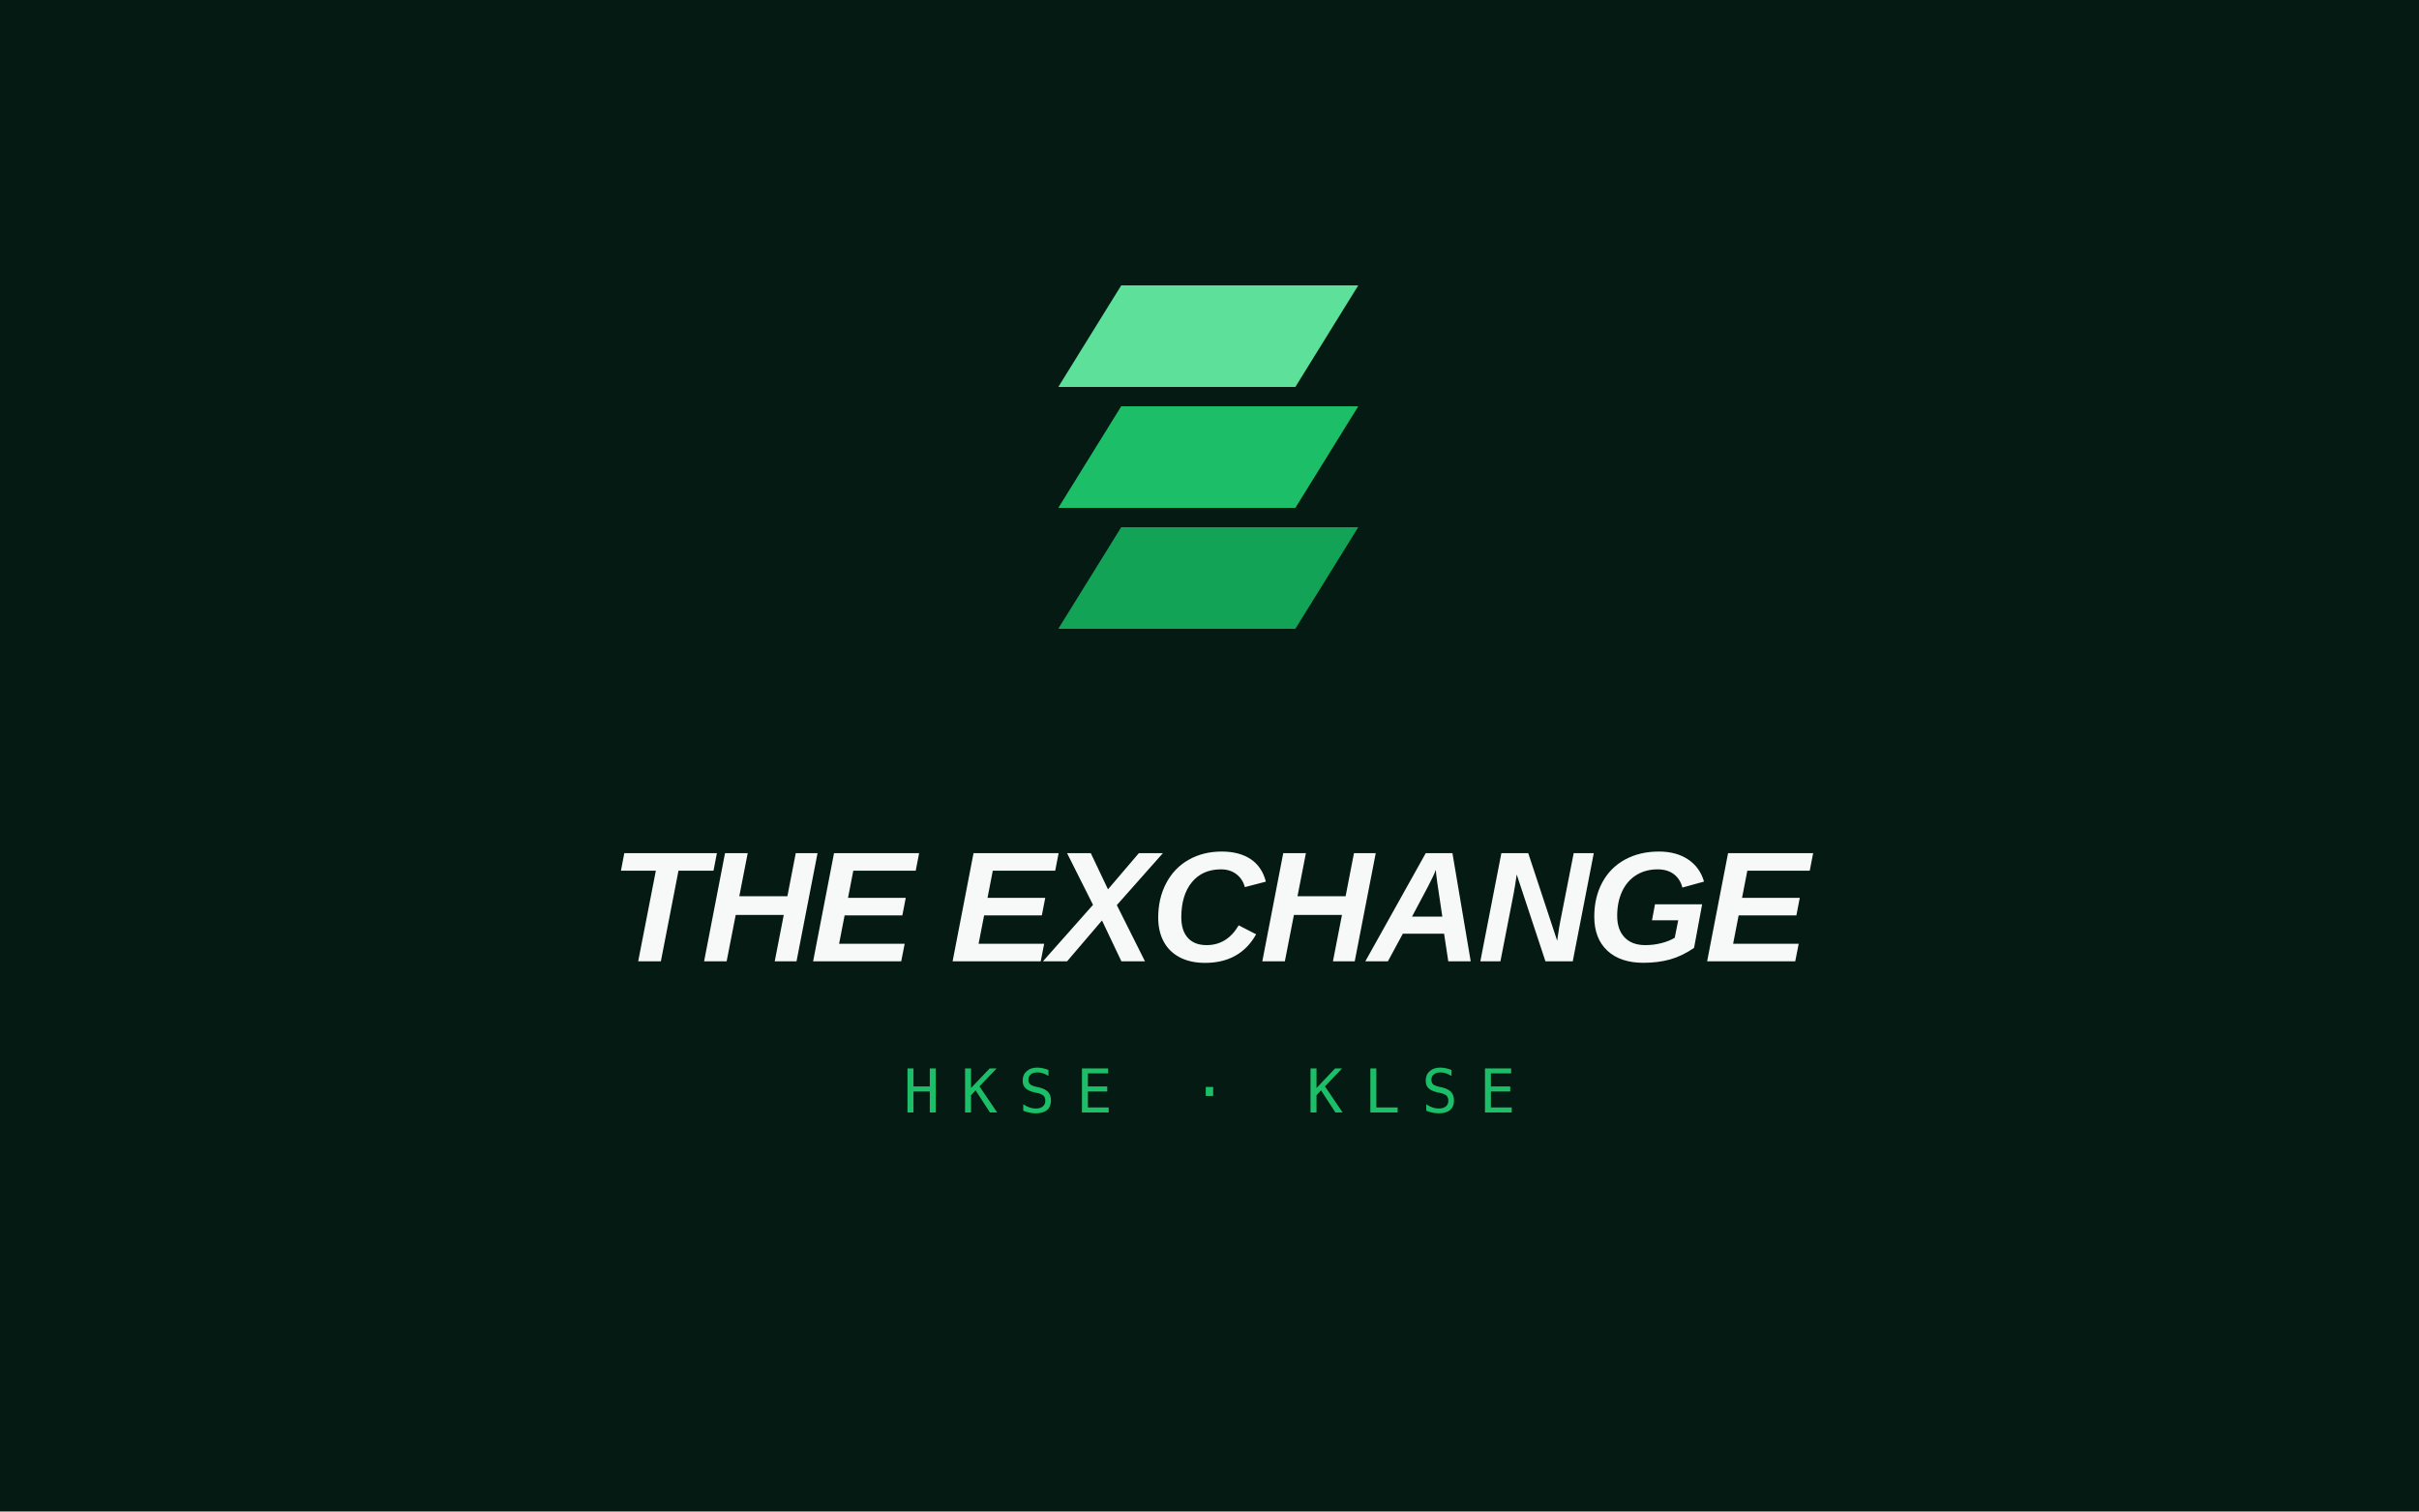
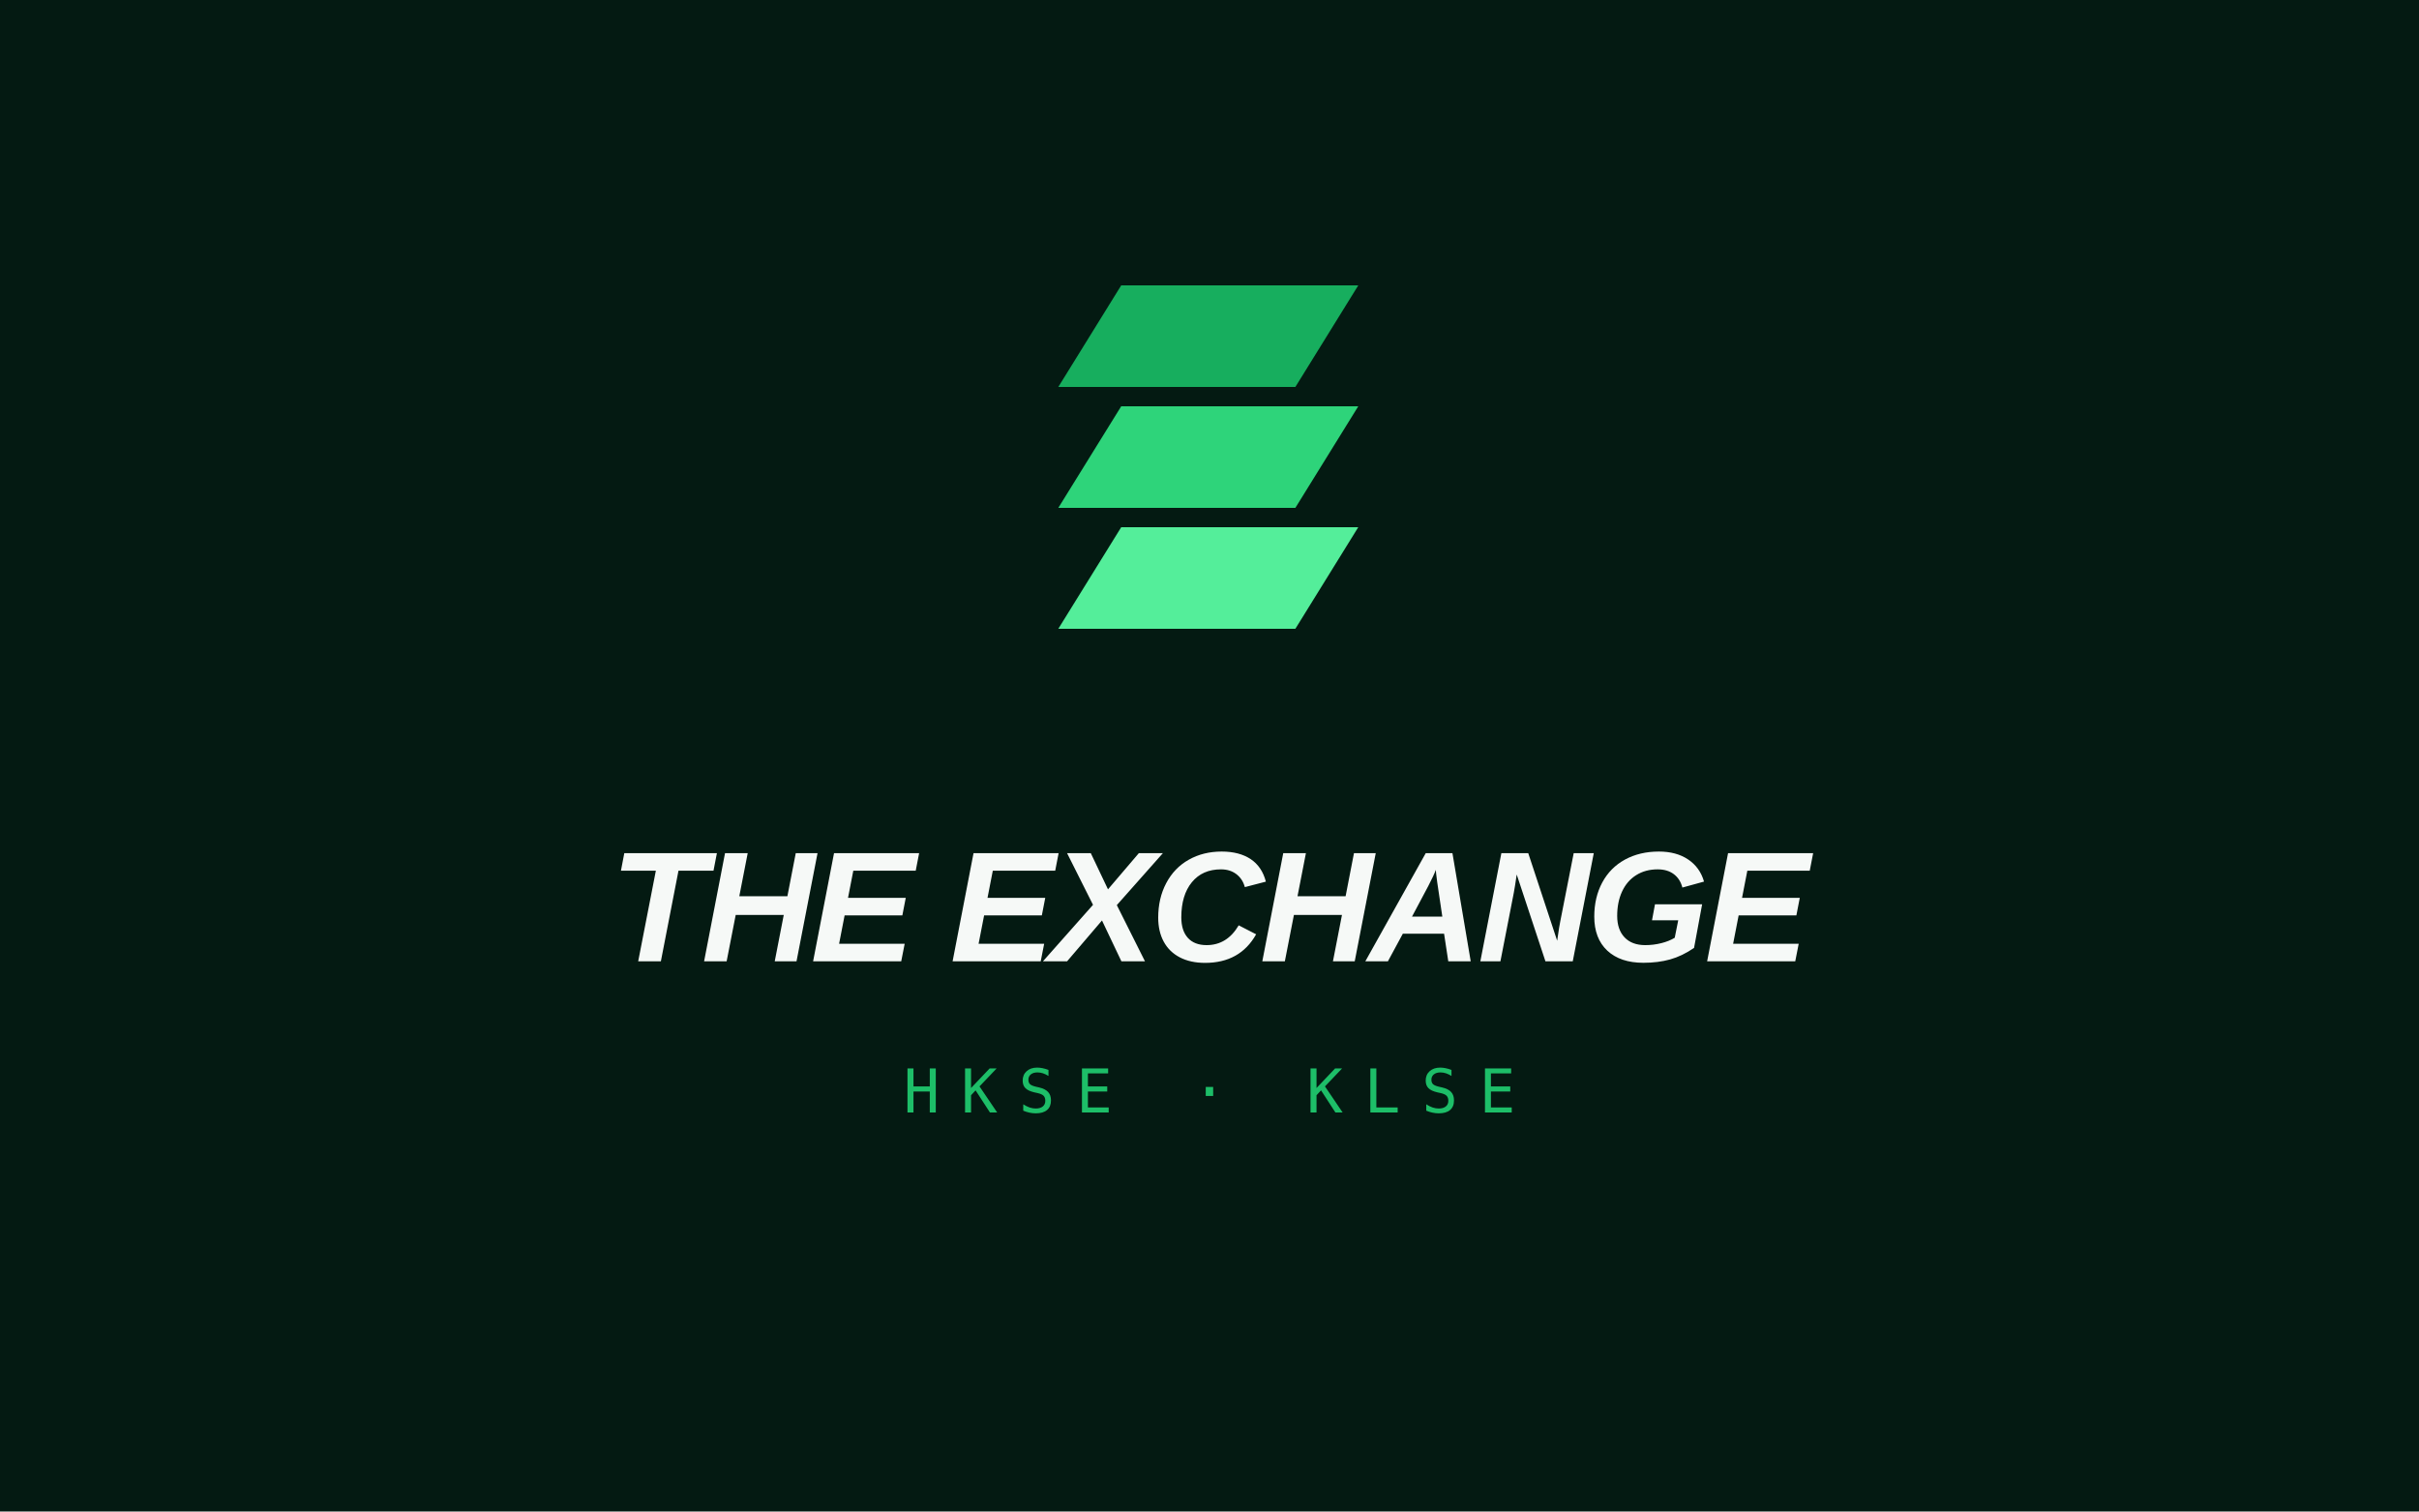
<svg xmlns="http://www.w3.org/2000/svg" viewBox="0 0 800 500">
  <rect width="800" height="500" fill="#041A12" />
  <g transform="translate(350,88) scale(1.6)">
-     <polygon points="13,4 62,4 49,25 0,25" fill="#5CE09A" />
-     <polygon points="13,29 62,29 49,50 0,50" fill="#1DBE68" />
-     <polygon points="13,54 62,54 49,75 0,75" fill="#12A356" />
+     <polygon points="13,4 62,4 49,25 0,25" fill="#17AE5E" />
+     <polygon points="13,29 62,29 49,50 0,50" fill="#2ED47A" />
+     <polygon points="13,54 62,54 49,75 0,75" fill="#54EE9A" />
  </g>
  <text x="400" y="318" text-anchor="middle" fill="#F6F9F7" font-family="Arial, Helvetica, sans-serif" font-style="italic" font-weight="800" font-size="52" letter-spacing="-1.5">THE EXCHANGE</text>
  <text x="400" y="368" text-anchor="middle" fill="#1DBE68" font-family="Consolas, Menlo, monospace" font-size="20" letter-spacing="7">HKSE · KLSE</text>
</svg>
